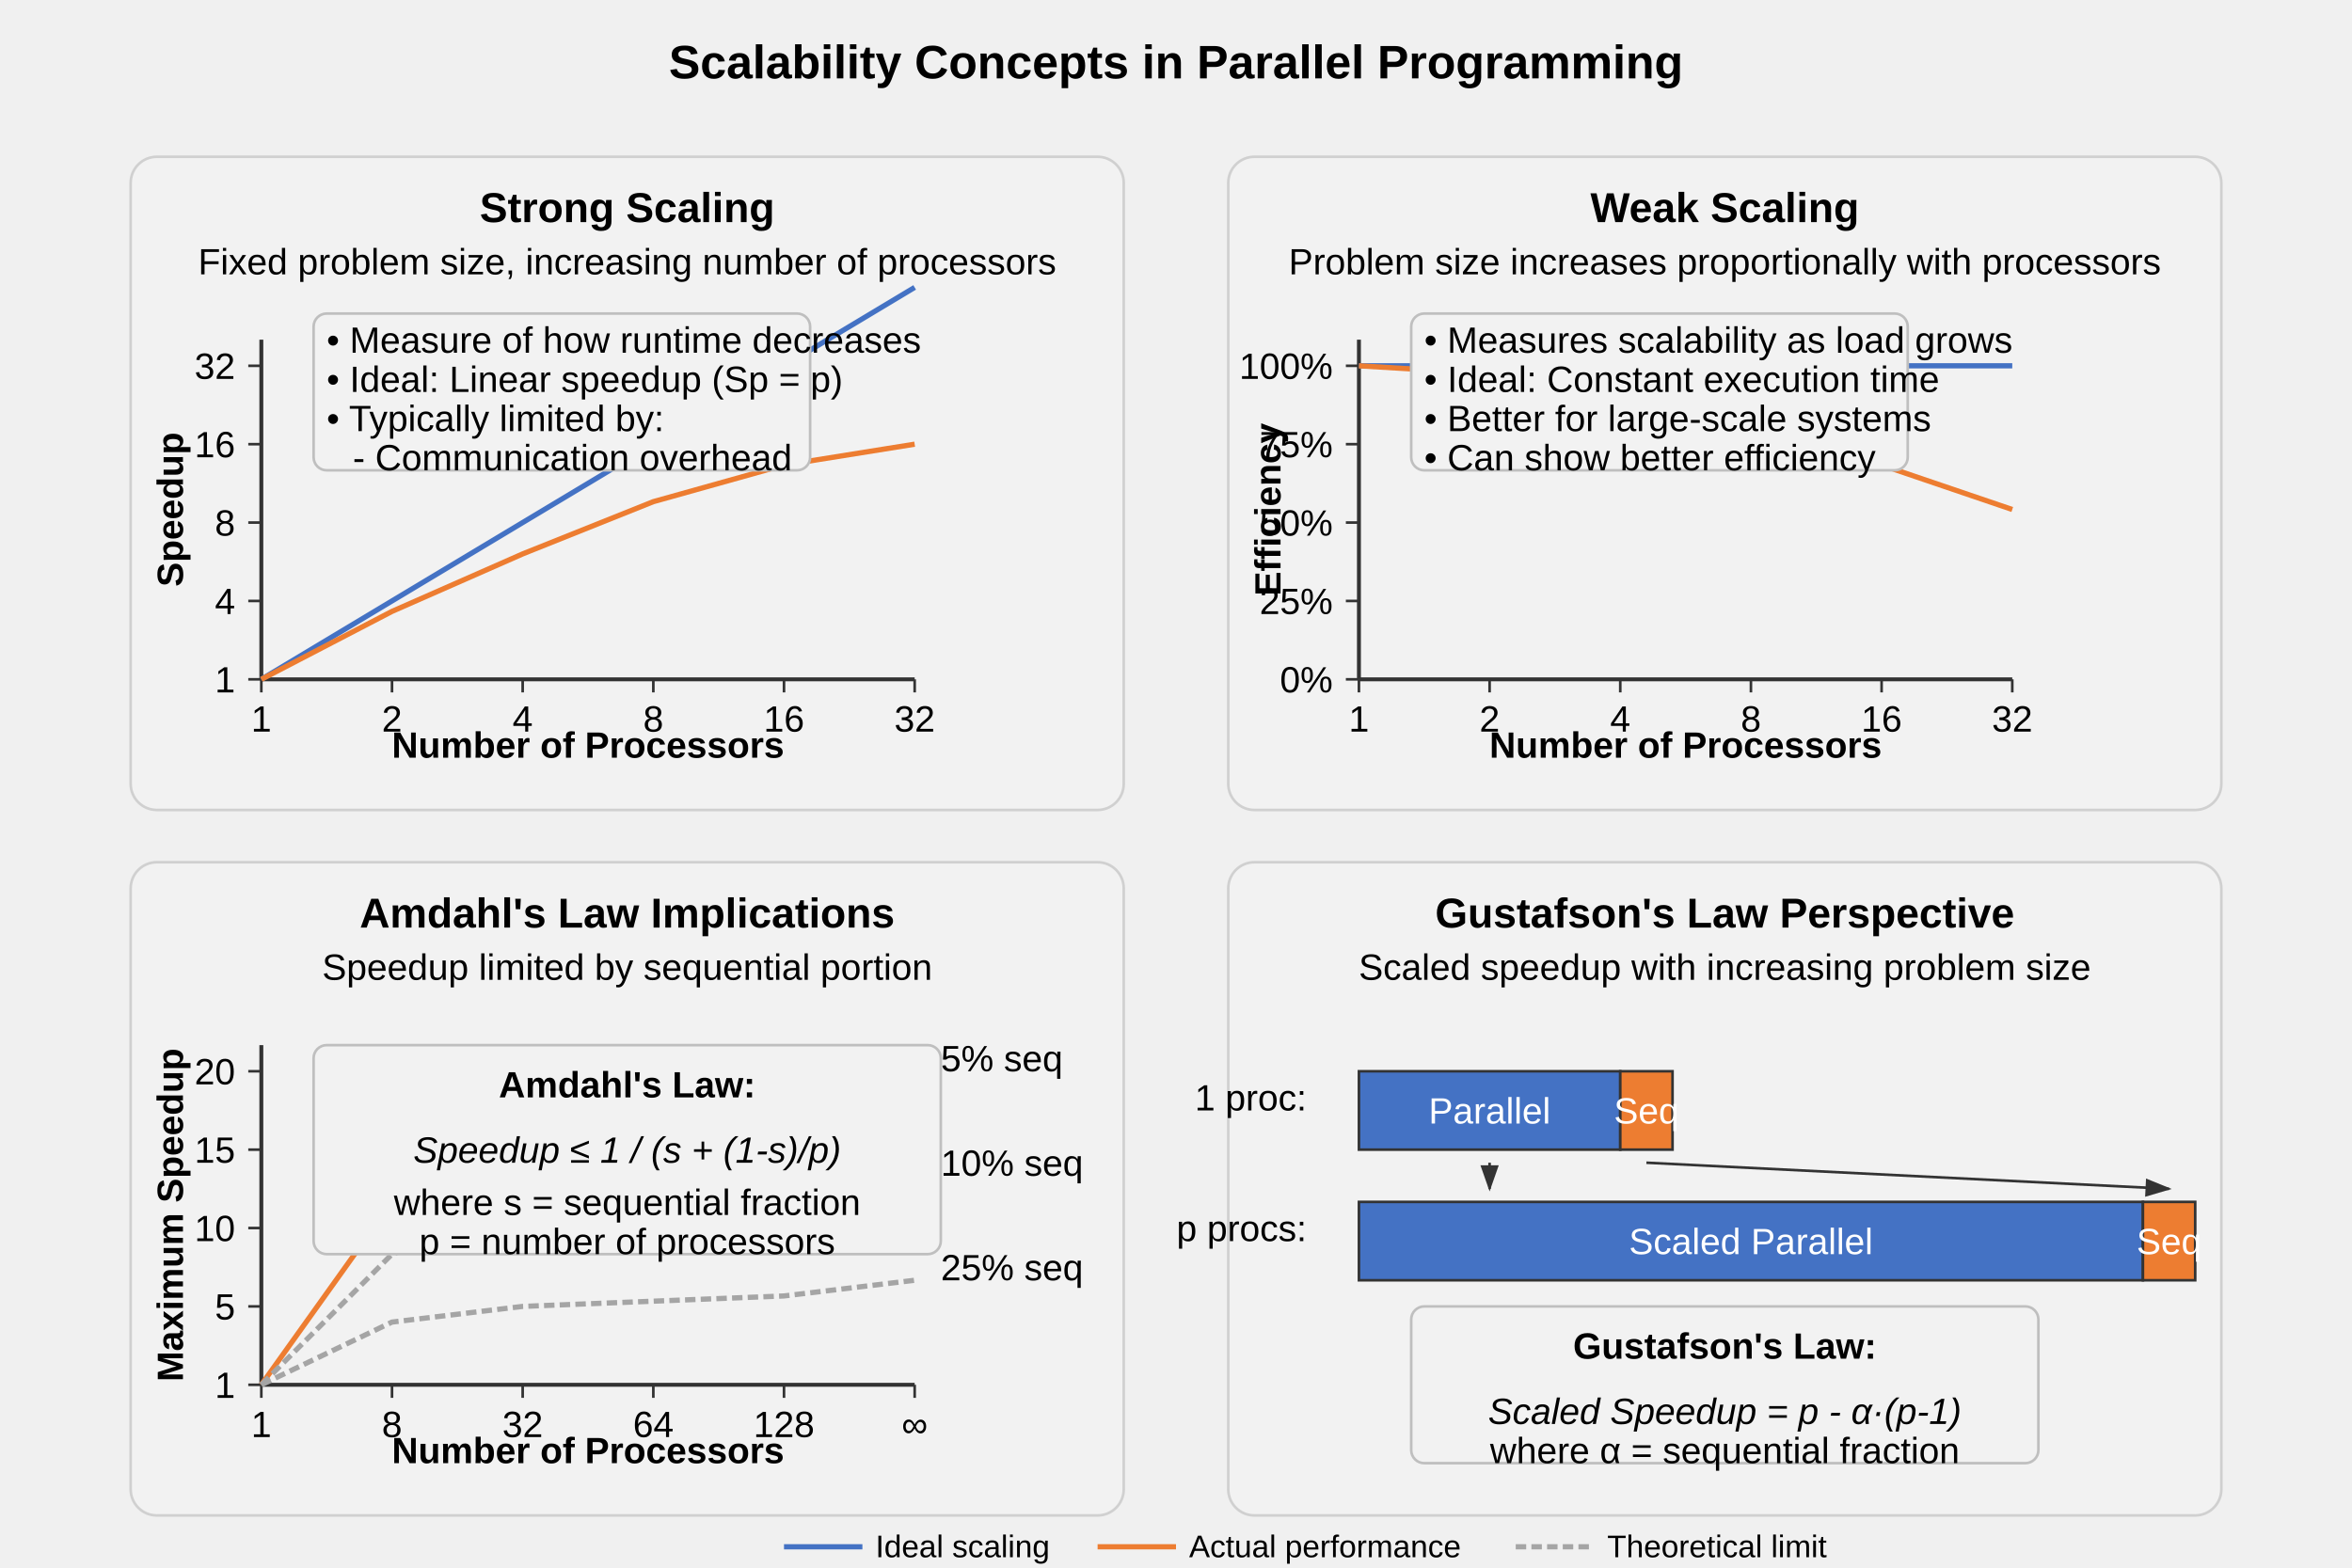
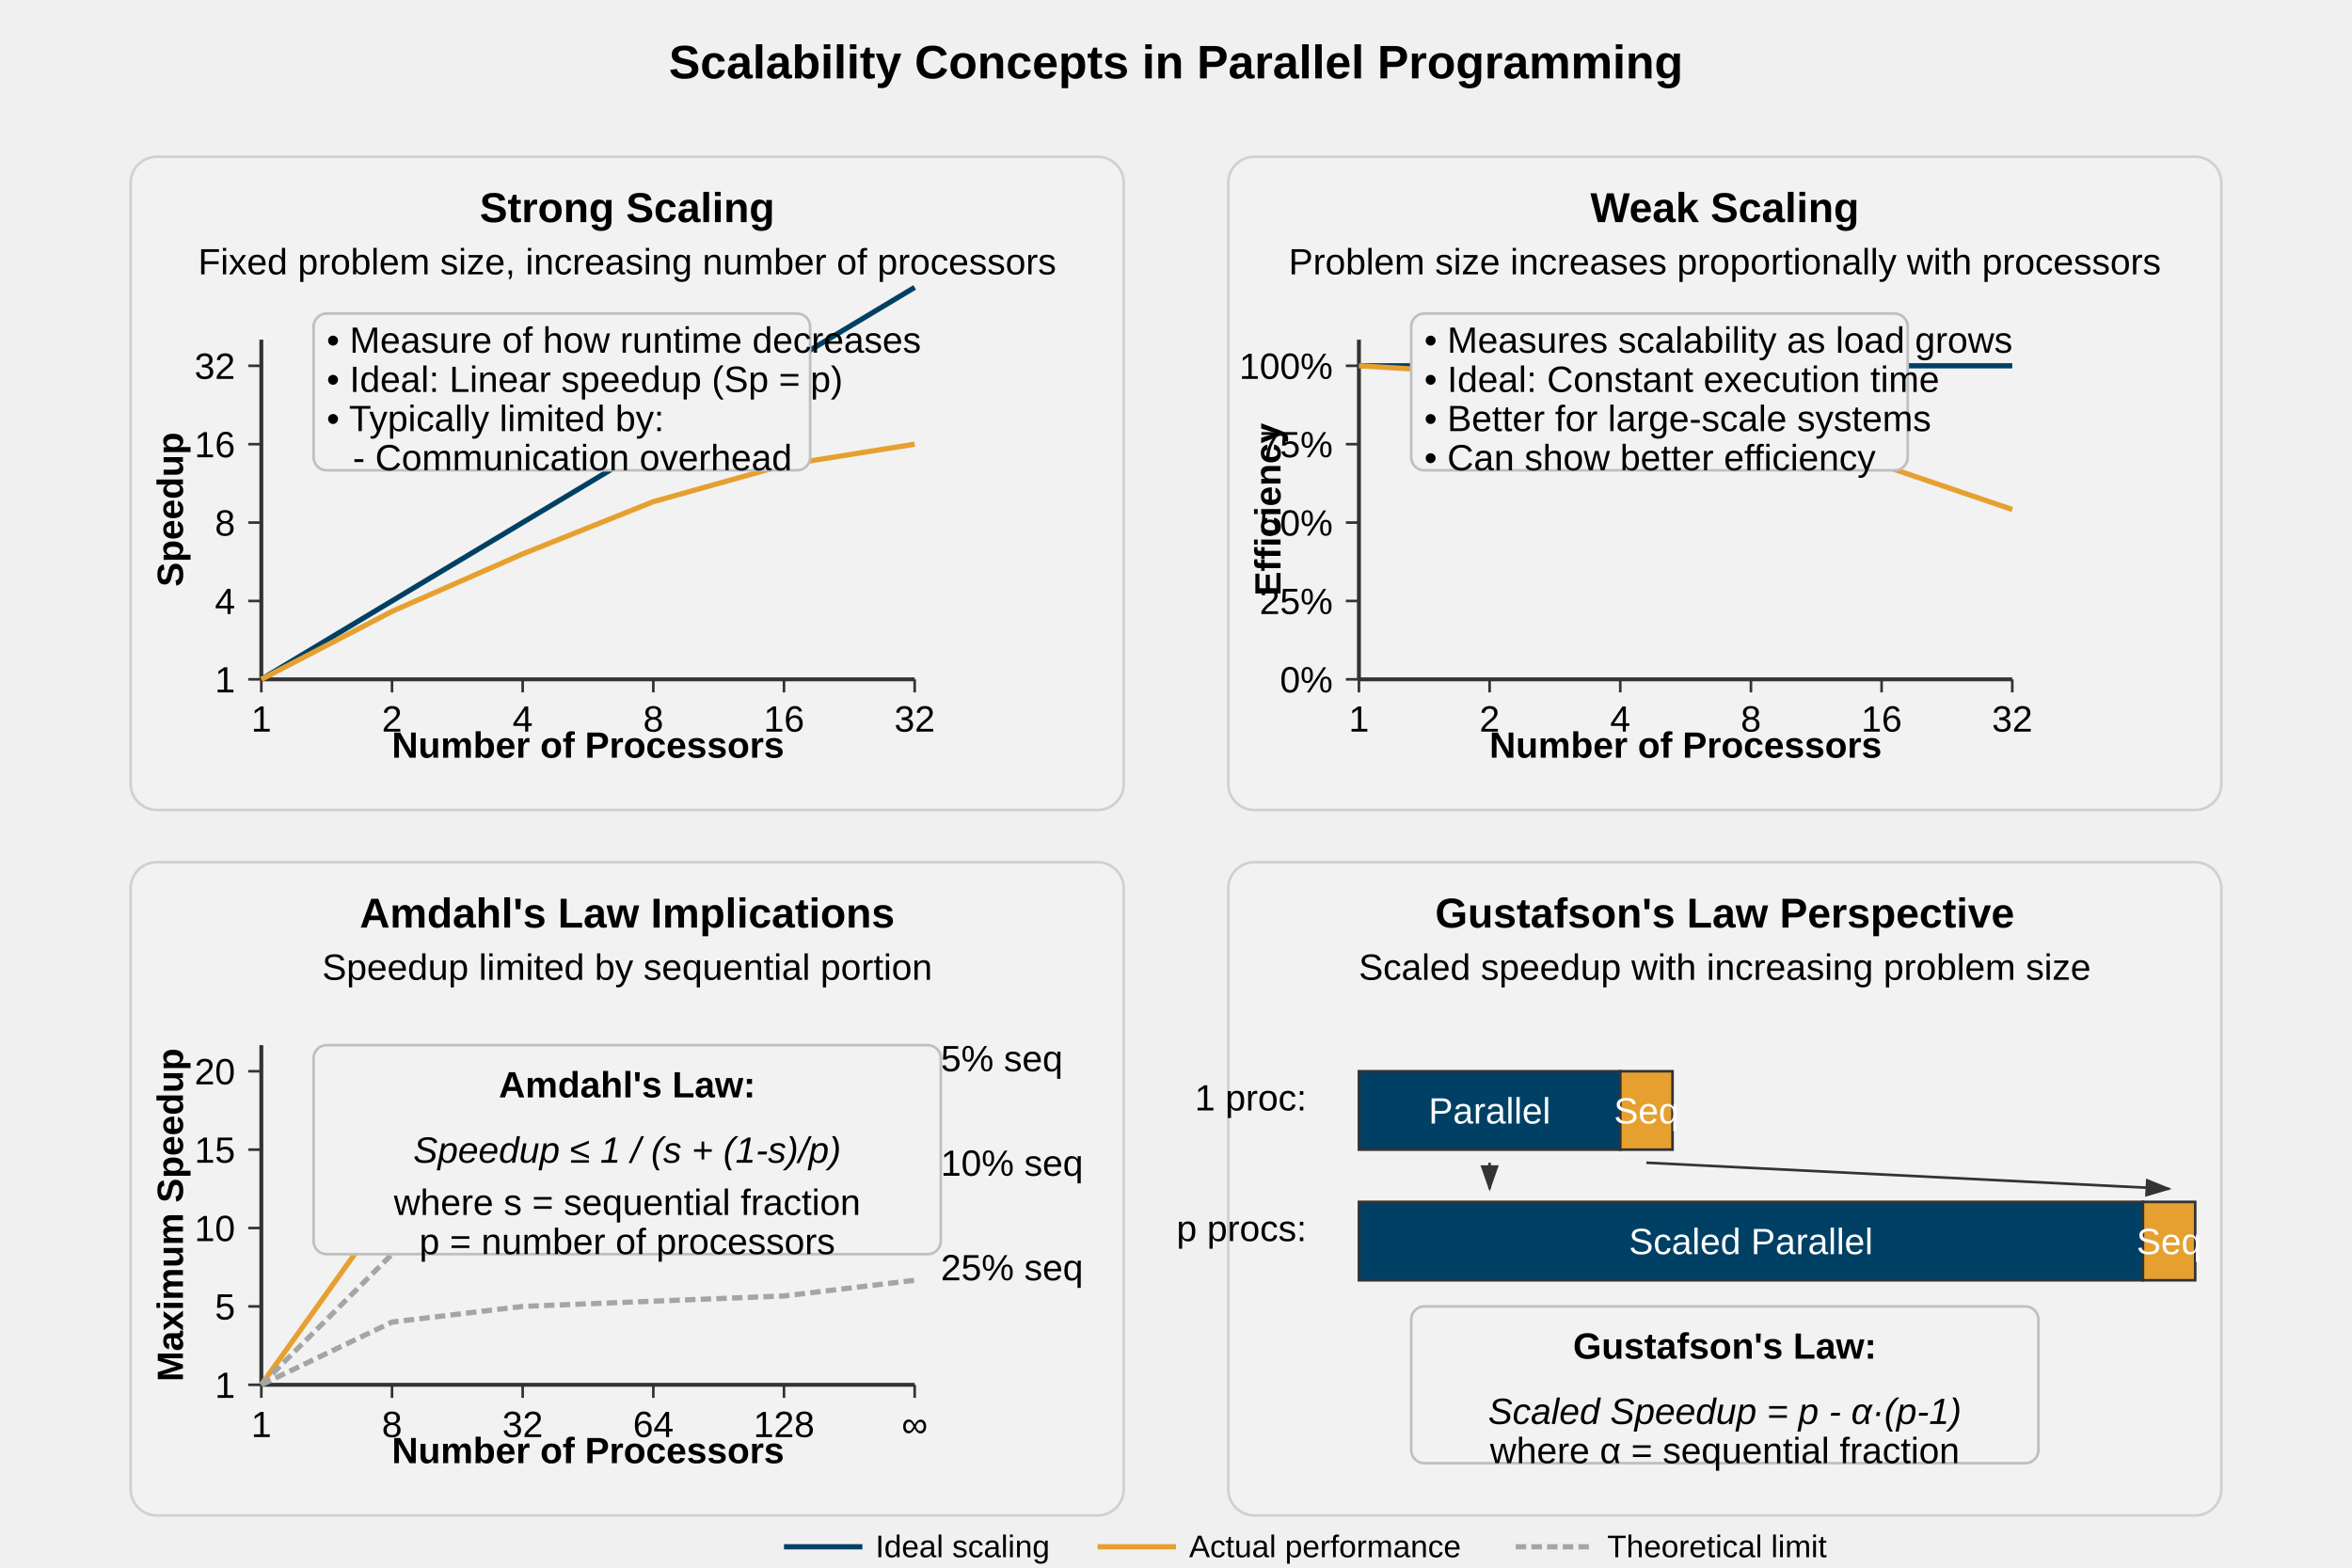
<svg xmlns="http://www.w3.org/2000/svg" width="900" height="600">
+   <defs>
+     <marker id="arrowhead" markerWidth="10" markerHeight="7" refX="9" refY="3.5" orient="auto">
+       <polygon points="0 0, 10 3.5, 0 7" fill="#333" />
+     </marker>
+   </defs>
  <style>
    text {
      font-family: Arial, sans-serif;
      font-size: 14px;
    }
    .title {
      font-size: 18px;
      font-weight: bold;
    }
    .subtitle {
      font-size: 16px;
      font-weight: bold;
    }
    .graph-title {
      font-size: 15px;
      font-weight: bold;
      text-anchor: middle;
    }
    .axis-label {
      font-size: 12px;
      text-anchor: middle;
    }
    .axis-title {
      font-size: 14px;
      font-weight: bold;
      text-anchor: middle;
    }
    .ideal {
-       stroke: #4472C4;
+       stroke: #004065;
      stroke-width: 2;
      fill: none;
    }
    .actual {
-       stroke: #ED7D31;
+       stroke: #e6a030;
      stroke-width: 2;
      fill: none;
    }
    .amdahl {
      stroke: #A5A5A5;
      stroke-width: 2;
      fill: none;
      stroke-dasharray: 4 2;
    }
    .text-box {
      fill: #F2F2F2;
      stroke: #BFBFBF;
      stroke-width: 1;
      rx: 5;
      ry: 5;
    }
    .section-box {
      fill: #F2F2F2;
      stroke: #D0D0D0;
      stroke-width: 1;
      rx: 10;
      ry: 10;
    }
    .legend-item {
      font-size: 12px;
    }
  </style>
  <text x="450" y="30" text-anchor="middle" class="title">Scalability Concepts in Parallel Programming</text>
  <rect x="50" y="60" width="380" height="250" class="section-box" />
  <text x="240" y="85" text-anchor="middle" class="subtitle">Strong Scaling</text>
  <text x="240" y="105" text-anchor="middle">Fixed problem size, increasing number of processors</text>
  <line x1="100" y1="260" x2="350" y2="260" stroke="#333" stroke-width="1.5" />
  <line x1="100" y1="260" x2="100" y2="130" stroke="#333" stroke-width="1.5" />
  <text x="225" y="290" class="axis-title">Number of Processors</text>
  <text x="70" y="195" class="axis-title" transform="rotate(-90, 70, 195)">Speedup</text>
  <line x1="100" y1="260" x2="100" y2="265" stroke="#333" stroke-width="1" />
  <text x="100" y="280" text-anchor="middle" font-size="12">1</text>
  <line x1="150" y1="260" x2="150" y2="265" stroke="#333" stroke-width="1" />
  <text x="150" y="280" text-anchor="middle" font-size="12">2</text>
  <line x1="200" y1="260" x2="200" y2="265" stroke="#333" stroke-width="1" />
  <text x="200" y="280" text-anchor="middle" font-size="12">4</text>
  <line x1="250" y1="260" x2="250" y2="265" stroke="#333" stroke-width="1" />
  <text x="250" y="280" text-anchor="middle" font-size="12">8</text>
  <line x1="300" y1="260" x2="300" y2="265" stroke="#333" stroke-width="1" />
  <text x="300" y="280" text-anchor="middle" font-size="12">16</text>
  <line x1="350" y1="260" x2="350" y2="265" stroke="#333" stroke-width="1" />
  <text x="350" y="280" text-anchor="middle" font-size="12">32</text>
  <line x1="95" y1="260" x2="100" y2="260" stroke="#333" stroke-width="1" />
  <text x="90" y="265" text-anchor="end" font-size="12">1</text>
  <line x1="95" y1="230" x2="100" y2="230" stroke="#333" stroke-width="1" />
  <text x="90" y="235" text-anchor="end" font-size="12">4</text>
  <line x1="95" y1="200" x2="100" y2="200" stroke="#333" stroke-width="1" />
  <text x="90" y="205" text-anchor="end" font-size="12">8</text>
  <line x1="95" y1="170" x2="100" y2="170" stroke="#333" stroke-width="1" />
  <text x="90" y="175" text-anchor="end" font-size="12">16</text>
  <line x1="95" y1="140" x2="100" y2="140" stroke="#333" stroke-width="1" />
  <text x="90" y="145" text-anchor="end" font-size="12">32</text>
  <path d="M 100 260 L 150 230 L 200 200 L 250 170 L 300 140 L 350 110" class="ideal" />
  <path d="M 100 260 L 150 234 L 200 212 L 250 192 L 300 178 L 350 170" class="actual" />
  <rect x="120" y="120" width="190" height="60" class="text-box" />
  <text x="125" y="135" font-size="12">• Measure of how runtime decreases</text>
  <text x="125" y="150" font-size="12">• Ideal: Linear speedup (Sp = p)</text>
  <text x="125" y="165" font-size="12">• Typically limited by:</text>
  <text x="135" y="180" font-size="12">- Communication overhead</text>
  <rect x="470" y="60" width="380" height="250" class="section-box" />
  <text x="660" y="85" text-anchor="middle" class="subtitle">Weak Scaling</text>
  <text x="660" y="105" text-anchor="middle">Problem size increases proportionally with processors</text>
  <line x1="520" y1="260" x2="770" y2="260" stroke="#333" stroke-width="1.5" />
  <line x1="520" y1="260" x2="520" y2="130" stroke="#333" stroke-width="1.5" />
  <text x="645" y="290" class="axis-title">Number of Processors</text>
  <text x="490" y="195" class="axis-title" transform="rotate(-90, 490, 195)">Efficiency</text>
  <line x1="520" y1="260" x2="520" y2="265" stroke="#333" stroke-width="1" />
  <text x="520" y="280" text-anchor="middle" font-size="12">1</text>
  <line x1="570" y1="260" x2="570" y2="265" stroke="#333" stroke-width="1" />
  <text x="570" y="280" text-anchor="middle" font-size="12">2</text>
  <line x1="620" y1="260" x2="620" y2="265" stroke="#333" stroke-width="1" />
  <text x="620" y="280" text-anchor="middle" font-size="12">4</text>
  <line x1="670" y1="260" x2="670" y2="265" stroke="#333" stroke-width="1" />
  <text x="670" y="280" text-anchor="middle" font-size="12">8</text>
  <line x1="720" y1="260" x2="720" y2="265" stroke="#333" stroke-width="1" />
  <text x="720" y="280" text-anchor="middle" font-size="12">16</text>
  <line x1="770" y1="260" x2="770" y2="265" stroke="#333" stroke-width="1" />
  <text x="770" y="280" text-anchor="middle" font-size="12">32</text>
  <line x1="515" y1="260" x2="520" y2="260" stroke="#333" stroke-width="1" />
  <text x="510" y="265" text-anchor="end" font-size="12">0%</text>
  <line x1="515" y1="230" x2="520" y2="230" stroke="#333" stroke-width="1" />
  <text x="510" y="235" text-anchor="end" font-size="12">25%</text>
  <line x1="515" y1="200" x2="520" y2="200" stroke="#333" stroke-width="1" />
  <text x="510" y="205" text-anchor="end" font-size="12">50%</text>
  <line x1="515" y1="170" x2="520" y2="170" stroke="#333" stroke-width="1" />
  <text x="510" y="175" text-anchor="end" font-size="12">75%</text>
  <line x1="515" y1="140" x2="520" y2="140" stroke="#333" stroke-width="1" />
  <text x="510" y="145" text-anchor="end" font-size="12">100%</text>
  <path d="M 520 140 L 570 140 L 620 140 L 670 140 L 720 140 L 770 140" class="ideal" />
  <path d="M 520 140 L 570 143 L 620 150 L 670 162 L 720 178 L 770 195" class="actual" />
  <rect x="540" y="120" width="190" height="60" class="text-box" />
  <text x="545" y="135" font-size="12">• Measures scalability as load grows</text>
  <text x="545" y="150" font-size="12">• Ideal: Constant execution time</text>
  <text x="545" y="165" font-size="12">• Better for large-scale systems</text>
  <text x="545" y="180" font-size="12">• Can show better efficiency</text>
  <rect x="50" y="330" width="380" height="250" class="section-box" />
  <text x="240" y="355" text-anchor="middle" class="subtitle">Amdahl's Law Implications</text>
  <text x="240" y="375" text-anchor="middle">Speedup limited by sequential portion</text>
  <line x1="100" y1="530" x2="350" y2="530" stroke="#333" stroke-width="1.5" />
  <line x1="100" y1="530" x2="100" y2="400" stroke="#333" stroke-width="1.5" />
  <text x="225" y="560" class="axis-title">Number of Processors</text>
  <text x="70" y="465" class="axis-title" transform="rotate(-90, 70, 465)">Maximum Speedup</text>
  <line x1="100" y1="530" x2="100" y2="535" stroke="#333" stroke-width="1" />
  <text x="100" y="550" text-anchor="middle" font-size="12">1</text>
  <line x1="150" y1="530" x2="150" y2="535" stroke="#333" stroke-width="1" />
  <text x="150" y="550" text-anchor="middle" font-size="12">8</text>
  <line x1="200" y1="530" x2="200" y2="535" stroke="#333" stroke-width="1" />
  <text x="200" y="550" text-anchor="middle" font-size="12">32</text>
  <line x1="250" y1="530" x2="250" y2="535" stroke="#333" stroke-width="1" />
  <text x="250" y="550" text-anchor="middle" font-size="12">64</text>
  <line x1="300" y1="530" x2="300" y2="535" stroke="#333" stroke-width="1" />
  <text x="300" y="550" text-anchor="middle" font-size="12">128</text>
  <line x1="350" y1="530" x2="350" y2="535" stroke="#333" stroke-width="1" />
  <text x="350" y="550" text-anchor="middle" font-size="12">∞</text>
  <line x1="95" y1="530" x2="100" y2="530" stroke="#333" stroke-width="1" />
  <text x="90" y="535" text-anchor="end" font-size="12">1</text>
  <line x1="95" y1="500" x2="100" y2="500" stroke="#333" stroke-width="1" />
  <text x="90" y="505" text-anchor="end" font-size="12">5</text>
  <line x1="95" y1="470" x2="100" y2="470" stroke="#333" stroke-width="1" />
  <text x="90" y="475" text-anchor="end" font-size="12">10</text>
  <line x1="95" y1="440" x2="100" y2="440" stroke="#333" stroke-width="1" />
  <text x="90" y="445" text-anchor="end" font-size="12">15</text>
  <line x1="95" y1="410" x2="100" y2="410" stroke="#333" stroke-width="1" />
  <text x="90" y="415" text-anchor="end" font-size="12">20</text>
  <path d="M 100 530 L 150 460 L 200 433 L 250 422 L 300 417 L 350 410" class="actual" />
  <text x="360" y="410" font-size="10">5% seq</text>
  <path d="M 100 530 L 150 480 L 200 463 L 250 458 L 300 455 L 350 450" class="amdahl" />
  <text x="360" y="450" font-size="10">10% seq</text>
  <path d="M 100 530 L 150 506 L 200 500 L 250 498 L 300 496 L 350 490" class="amdahl" />
  <text x="360" y="490" font-size="10">25% seq</text>
  <rect x="120" y="400" width="240" height="80" class="text-box" />
  <text x="240" y="420" text-anchor="middle" font-weight="bold">Amdahl's Law:</text>
  <text x="240" y="445" text-anchor="middle" font-style="italic">Speedup ≤ 1 / (s + (1-s)/p)</text>
  <text x="240" y="465" text-anchor="middle" font-size="12">where s = sequential fraction</text>
  <text x="240" y="480" text-anchor="middle" font-size="12">p = number of processors</text>
  <rect x="470" y="330" width="380" height="250" class="section-box" />
  <text x="660" y="355" text-anchor="middle" class="subtitle">Gustafson's Law Perspective</text>
  <text x="660" y="375" text-anchor="middle">Scaled speedup with increasing problem size</text>
-   <rect x="520" y="410" width="100" height="30" fill="#4472C4" stroke="#333" stroke-width="1" />
-   <rect x="620" y="410" width="20" height="30" fill="#ED7D31" stroke="#333" stroke-width="1" />
+   <rect x="520" y="410" width="100" height="30" fill="#004065" stroke="#333" stroke-width="1" />
+   <rect x="620" y="410" width="20" height="30" fill="#e6a030" stroke="#333" stroke-width="1" />
  <text x="570" y="430" text-anchor="middle" font-size="12" fill="white">Parallel</text>
  <text x="630" y="430" text-anchor="middle" font-size="10" fill="white">Seq</text>
  <text x="500" y="425" text-anchor="end" font-size="12">1 proc:</text>
-   <rect x="520" y="460" width="300" height="30" fill="#4472C4" stroke="#333" stroke-width="1" />
-   <rect x="820" y="460" width="20" height="30" fill="#ED7D31" stroke="#333" stroke-width="1" />
+   <rect x="520" y="460" width="300" height="30" fill="#004065" stroke="#333" stroke-width="1" />
+   <rect x="820" y="460" width="20" height="30" fill="#e6a030" stroke="#333" stroke-width="1" />
  <text x="670" y="480" text-anchor="middle" font-size="12" fill="white">Scaled Parallel</text>
  <text x="830" y="480" text-anchor="middle" font-size="10" fill="white">Seq</text>
  <text x="500" y="475" text-anchor="end" font-size="12">p procs:</text>
  <line x1="570" y1="445" x2="570" y2="455" stroke="#333" stroke-width="1" marker-end="url(#arrowhead)" />
  <line x1="630" y1="445" x2="830" y2="455" stroke="#333" stroke-width="1" marker-end="url(#arrowhead)" />
-   <defs>
-     <marker id="arrowhead" markerWidth="10" markerHeight="7" refX="9" refY="3.5" orient="auto">
-       <polygon points="0 0, 10 3.5, 0 7" fill="#333" />
-     </marker>
-   </defs>
  <rect x="540" y="500" width="240" height="60" class="text-box" />
  <text x="660" y="520" text-anchor="middle" font-weight="bold">Gustafson's Law:</text>
  <text x="660" y="545" text-anchor="middle" font-style="italic">Scaled Speedup = p - α·(p-1)</text>
  <text x="660" y="560" text-anchor="middle" font-size="12">where α = sequential fraction</text>
  <rect x="50" y="585" width="800" height="15" fill="none" />
  <line x1="300" y1="592" x2="330" y2="592" class="ideal" />
  <text x="335" y="596" class="legend-item">Ideal scaling</text>
  <line x1="420" y1="592" x2="450" y2="592" class="actual" />
  <text x="455" y="596" class="legend-item">Actual performance</text>
  <line x1="580" y1="592" x2="610" y2="592" class="amdahl" />
  <text x="615" y="596" class="legend-item">Theoretical limit</text>
</svg>
